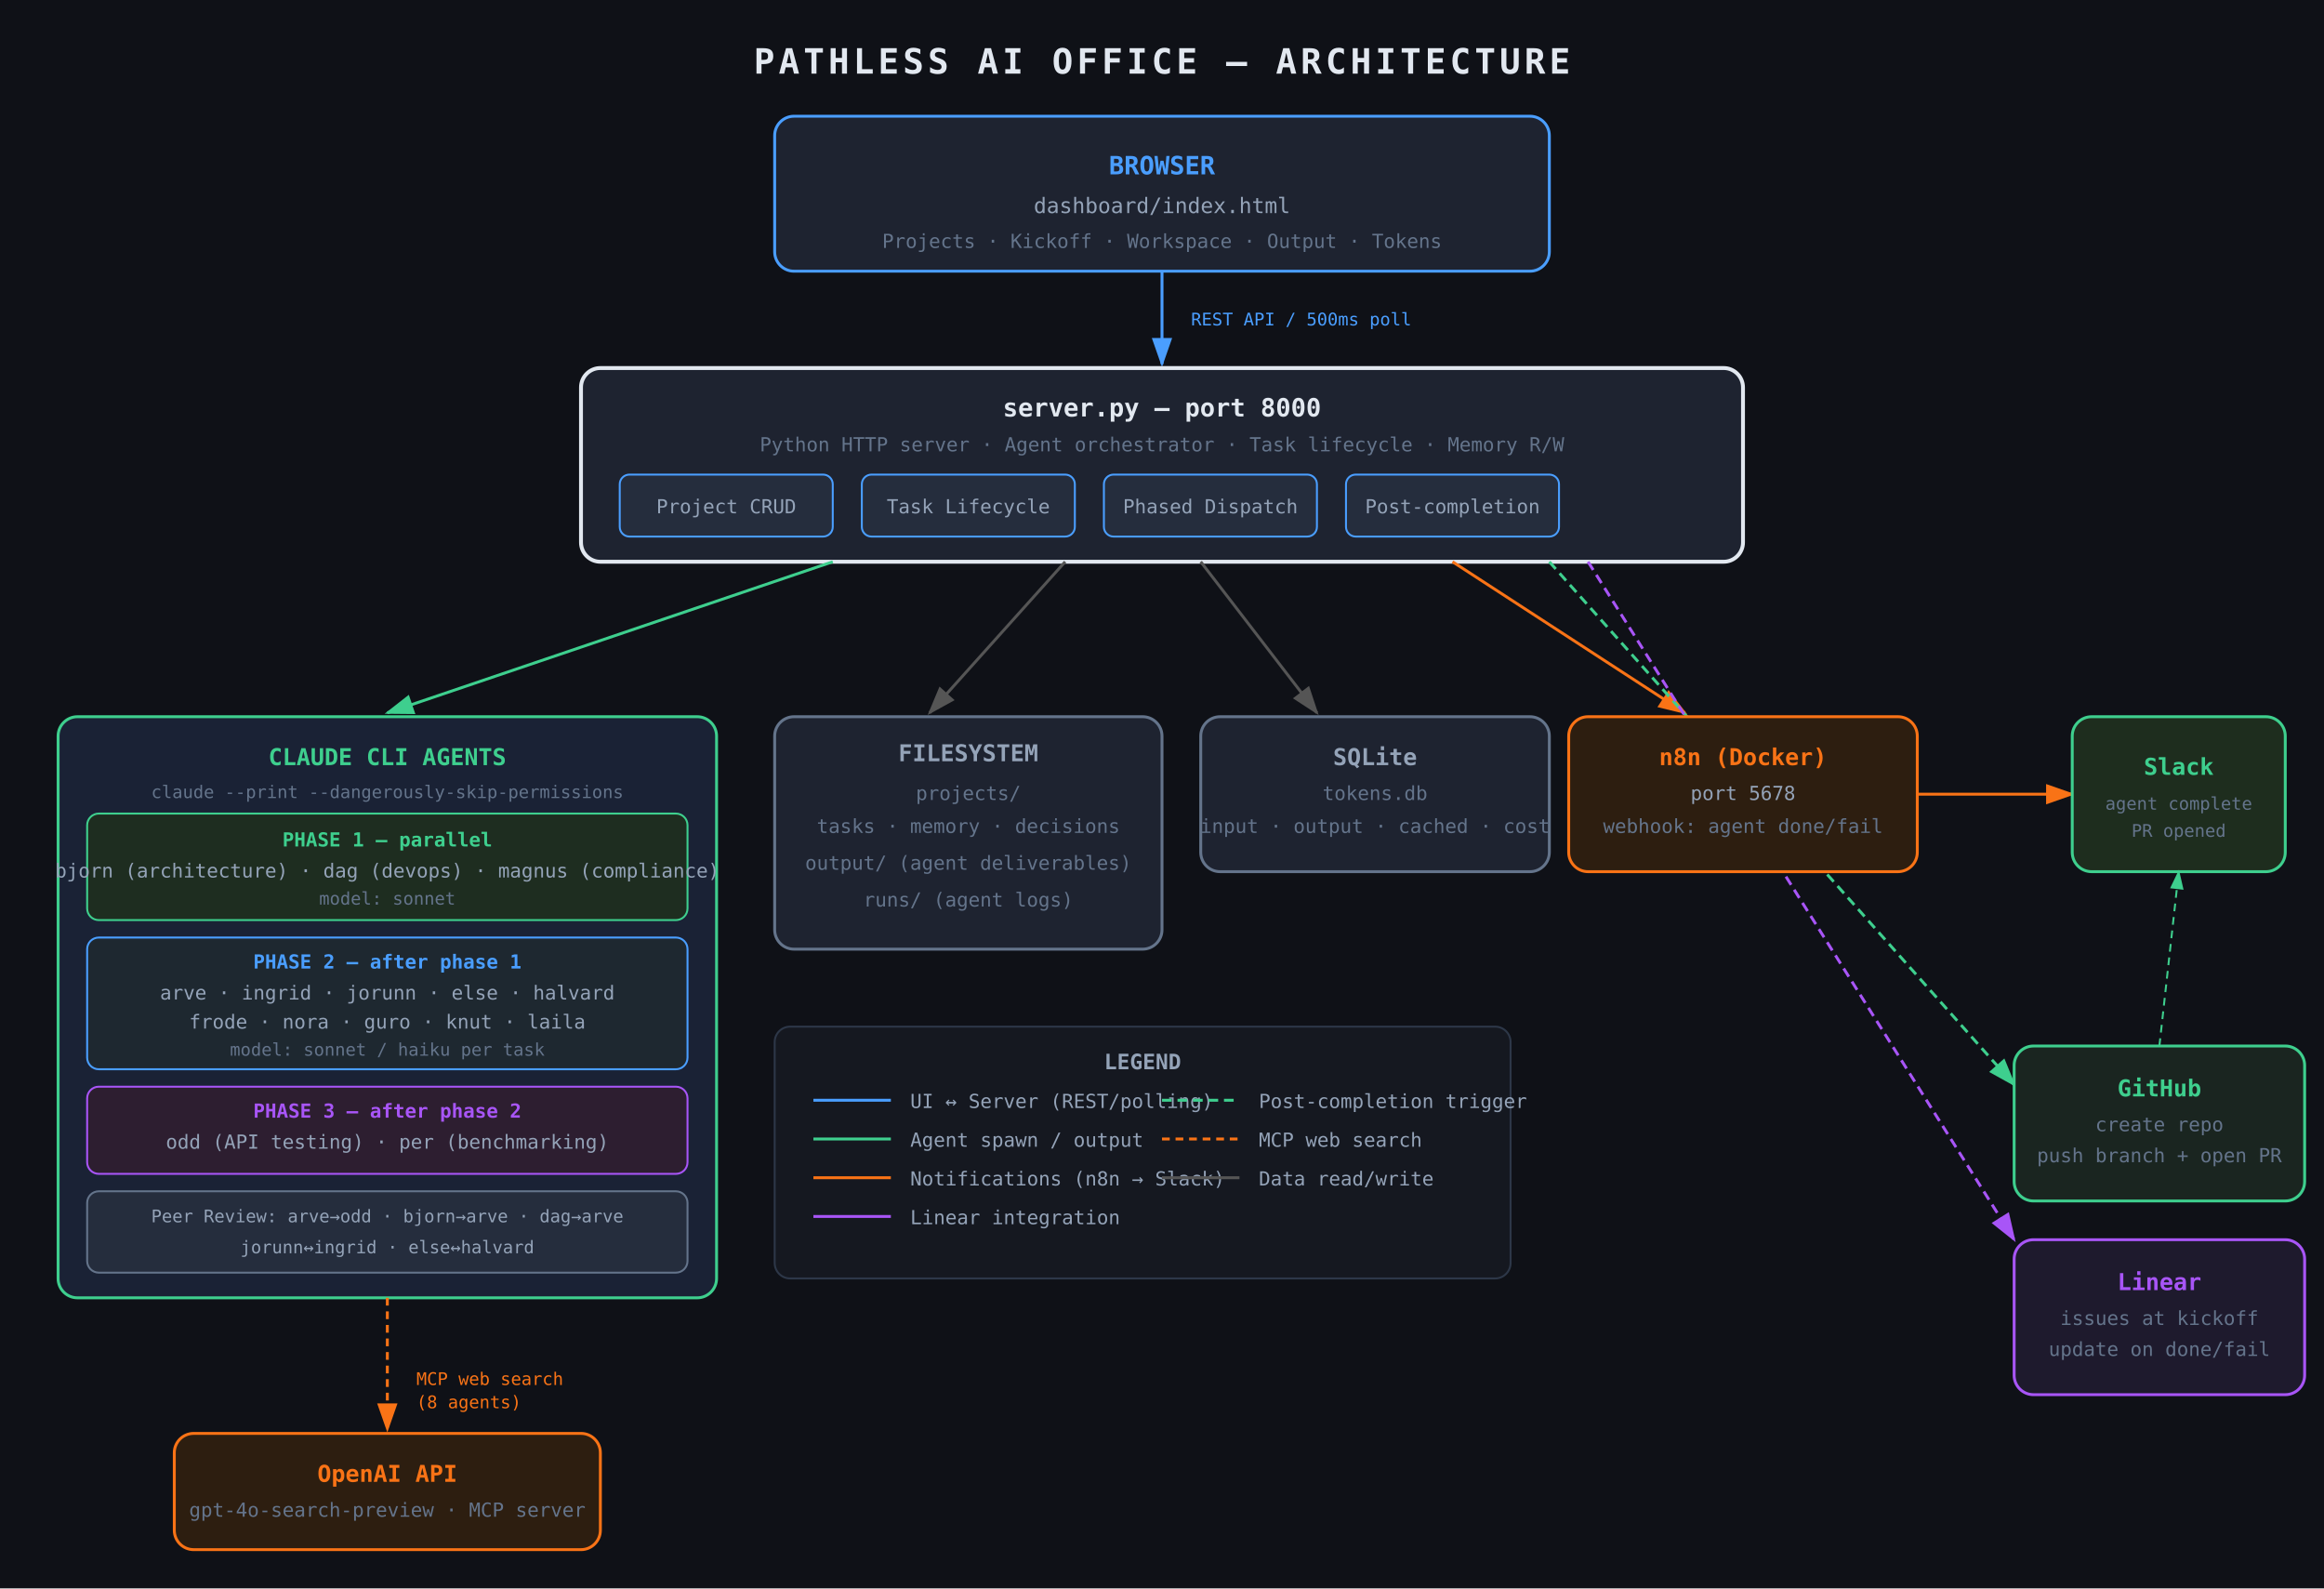
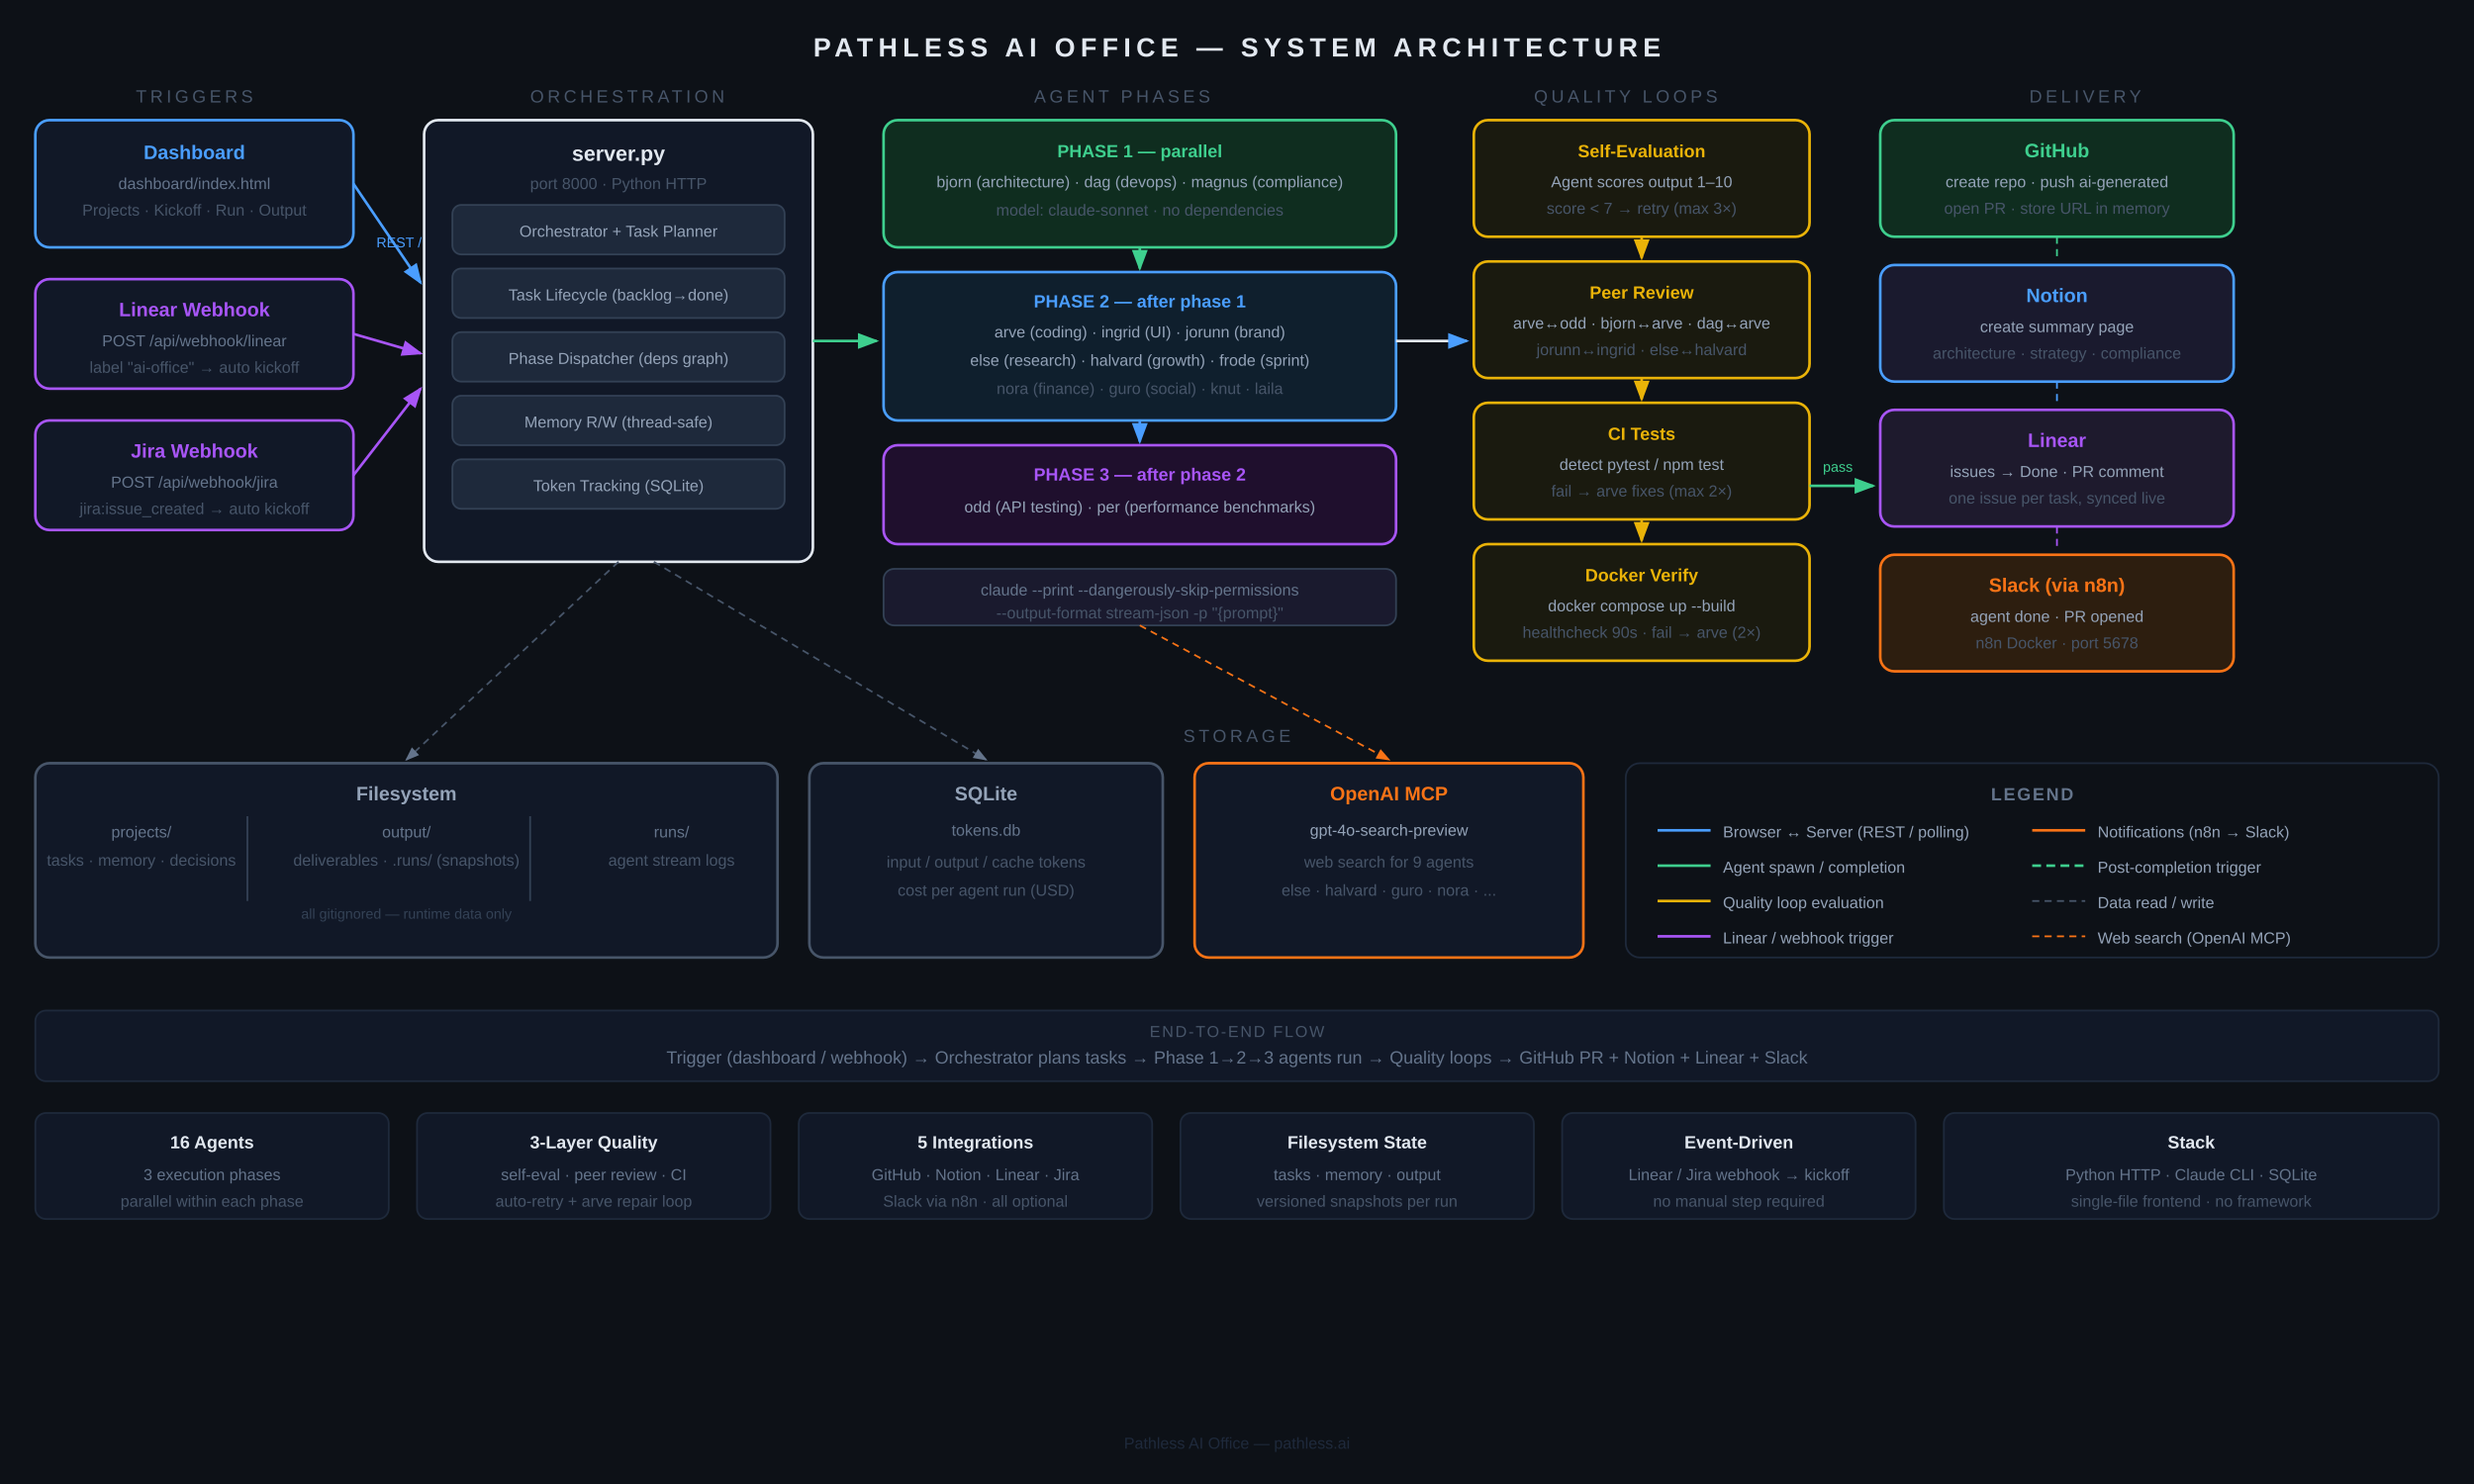
- <svg xmlns="http://www.w3.org/2000/svg" width="1200" height="820" viewBox="0 0 1200 820" font-family="'SF Mono', 'Fira Code', monospace">
+ <svg xmlns="http://www.w3.org/2000/svg" width="1400" height="840" viewBox="0 0 1400 840" font-family="'SF Pro Display', 'Helvetica Neue', Arial, sans-serif">
  <defs>
-     <marker id="arrow" markerWidth="10" markerHeight="7" refX="9" refY="3.5" orient="auto">
-       <polygon points="0 0, 10 3.5, 0 7" fill="#555" />
+     <marker id="arr" markerWidth="8" markerHeight="6" refX="7" refY="3" orient="auto">
+       <polygon points="0 0,8 3,0 6" fill="#4A9EFF" />
    </marker>
-     <marker id="arrow-blue" markerWidth="10" markerHeight="7" refX="9" refY="3.5" orient="auto">
-       <polygon points="0 0, 10 3.5, 0 7" fill="#4A9EFF" />
+     <marker id="arr-g" markerWidth="8" markerHeight="6" refX="7" refY="3" orient="auto">
+       <polygon points="0 0,8 3,0 6" fill="#3ECF8E" />
    </marker>
-     <marker id="arrow-green" markerWidth="10" markerHeight="7" refX="9" refY="3.5" orient="auto">
-       <polygon points="0 0, 10 3.5, 0 7" fill="#3ECF8E" />
+     <marker id="arr-o" markerWidth="8" markerHeight="6" refX="7" refY="3" orient="auto">
+       <polygon points="0 0,8 3,0 6" fill="#F97316" />
    </marker>
-     <marker id="arrow-orange" markerWidth="10" markerHeight="7" refX="9" refY="3.5" orient="auto">
-       <polygon points="0 0, 10 3.5, 0 7" fill="#F97316" />
+     <marker id="arr-p" markerWidth="8" markerHeight="6" refX="7" refY="3" orient="auto">
+       <polygon points="0 0,8 3,0 6" fill="#A855F7" />
    </marker>
-     <marker id="arrow-purple" markerWidth="10" markerHeight="7" refX="9" refY="3.5" orient="auto">
-       <polygon points="0 0, 10 3.5, 0 7" fill="#A855F7" />
+     <marker id="arr-y" markerWidth="8" markerHeight="6" refX="7" refY="3" orient="auto">
+       <polygon points="0 0,8 3,0 6" fill="#EAB308" />
+     </marker>
+     <marker id="arr-s" markerWidth="8" markerHeight="6" refX="7" refY="3" orient="auto">
+       <polygon points="0 0,8 3,0 6" fill="#64748B" />
    </marker>
  </defs>
-   <rect width="1200" height="820" fill="#0F1117" />
-   <text x="600" y="38" text-anchor="middle" font-size="18" font-weight="bold" fill="#E2E8F0" letter-spacing="2">PATHLESS AI OFFICE — ARCHITECTURE</text>
-   <rect x="400" y="60" width="400" height="80" rx="10" fill="#1E2330" stroke="#4A9EFF" stroke-width="1.5" />
-   <text x="600" y="90" text-anchor="middle" font-size="13" font-weight="bold" fill="#4A9EFF">BROWSER</text>
-   <text x="600" y="110" text-anchor="middle" font-size="11" fill="#94A3B8">dashboard/index.html</text>
-   <text x="600" y="128" text-anchor="middle" font-size="10" fill="#64748B">Projects · Kickoff · Workspace · Output · Tokens</text>
-   <line x1="600" y1="140" x2="600" y2="188" stroke="#4A9EFF" stroke-width="1.5" marker-end="url(#arrow-blue)" />
-   <text x="615" y="168" font-size="9" fill="#4A9EFF">REST API / 500ms poll</text>
-   <rect x="300" y="190" width="600" height="100" rx="10" fill="#1E2330" stroke="#E2E8F0" stroke-width="2" />
-   <text x="600" y="215" text-anchor="middle" font-size="13" font-weight="bold" fill="#E2E8F0">server.py — port 8000</text>
-   <text x="600" y="233" text-anchor="middle" font-size="10" fill="#64748B">Python HTTP server · Agent orchestrator · Task lifecycle · Memory R/W</text>
-   <rect x="320" y="245" width="110" height="32" rx="5" fill="#252D3D" stroke="#4A9EFF" stroke-width="1" />
-   <text x="375" y="265" text-anchor="middle" font-size="10" fill="#94A3B8">Project CRUD</text>
-   <rect x="445" y="245" width="110" height="32" rx="5" fill="#252D3D" stroke="#4A9EFF" stroke-width="1" />
-   <text x="500" y="265" text-anchor="middle" font-size="10" fill="#94A3B8">Task Lifecycle</text>
-   <rect x="570" y="245" width="110" height="32" rx="5" fill="#252D3D" stroke="#4A9EFF" stroke-width="1" />
-   <text x="625" y="265" text-anchor="middle" font-size="10" fill="#94A3B8">Phased Dispatch</text>
-   <rect x="695" y="245" width="110" height="32" rx="5" fill="#252D3D" stroke="#4A9EFF" stroke-width="1" />
-   <text x="750" y="265" text-anchor="middle" font-size="10" fill="#94A3B8">Post-completion</text>
-   <line x1="430" y1="290" x2="200" y2="368" stroke="#3ECF8E" stroke-width="1.5" marker-end="url(#arrow-green)" />
-   <line x1="550" y1="290" x2="480" y2="368" stroke="#555" stroke-width="1.5" marker-end="url(#arrow)" />
-   <line x1="620" y1="290" x2="680" y2="368" stroke="#555" stroke-width="1.5" marker-end="url(#arrow)" />
-   <line x1="750" y1="290" x2="870" y2="368" stroke="#F97316" stroke-width="1.5" marker-end="url(#arrow-orange)" />
-   <line x1="800" y1="290" x2="1040" y2="560" stroke="#3ECF8E" stroke-width="1.5" stroke-dasharray="5,3" marker-end="url(#arrow-green)" />
-   <line x1="820" y1="290" x2="1040" y2="640" stroke="#A855F7" stroke-width="1.5" stroke-dasharray="5,3" marker-end="url(#arrow-purple)" />
-   <rect x="30" y="370" width="340" height="300" rx="10" fill="#1A2235" stroke="#3ECF8E" stroke-width="1.5" />
-   <text x="200" y="395" text-anchor="middle" font-size="12" font-weight="bold" fill="#3ECF8E">CLAUDE CLI AGENTS</text>
-   <text x="200" y="412" text-anchor="middle" font-size="9" fill="#64748B">claude --print --dangerously-skip-permissions</text>
-   <rect x="45" y="420" width="310" height="55" rx="6" fill="#1E2D20" stroke="#3ECF8E" stroke-width="1" />
-   <text x="200" y="437" text-anchor="middle" font-size="10" font-weight="bold" fill="#3ECF8E">PHASE 1 — parallel</text>
-   <text x="200" y="453" text-anchor="middle" font-size="10" fill="#94A3B8">bjorn (architecture)  ·  dag (devops)  ·  magnus (compliance)</text>
-   <text x="200" y="467" text-anchor="middle" font-size="9" fill="#64748B">model: sonnet</text>
-   <rect x="45" y="484" width="310" height="68" rx="6" fill="#1E2830" stroke="#4A9EFF" stroke-width="1" />
-   <text x="200" y="500" text-anchor="middle" font-size="10" font-weight="bold" fill="#4A9EFF">PHASE 2 — after phase 1</text>
-   <text x="200" y="516" text-anchor="middle" font-size="10" fill="#94A3B8">arve · ingrid · jorunn · else · halvard</text>
-   <text x="200" y="531" text-anchor="middle" font-size="10" fill="#94A3B8">frode · nora · guro · knut · laila</text>
-   <text x="200" y="545" text-anchor="middle" font-size="9" fill="#64748B">model: sonnet / haiku per task</text>
-   <rect x="45" y="561" width="310" height="45" rx="6" fill="#2D1E30" stroke="#A855F7" stroke-width="1" />
-   <text x="200" y="577" text-anchor="middle" font-size="10" font-weight="bold" fill="#A855F7">PHASE 3 — after phase 2</text>
-   <text x="200" y="593" text-anchor="middle" font-size="10" fill="#94A3B8">odd (API testing)  ·  per (benchmarking)</text>
-   <rect x="45" y="615" width="310" height="42" rx="6" fill="#252D3D" stroke="#64748B" stroke-width="1" />
-   <text x="200" y="631" text-anchor="middle" font-size="9" fill="#94A3B8">Peer Review: arve→odd · bjorn→arve · dag→arve</text>
-   <text x="200" y="647" text-anchor="middle" font-size="9" fill="#94A3B8">jorunn↔ingrid · else↔halvard</text>
-   <line x1="200" y1="670" x2="200" y2="738" stroke="#F97316" stroke-width="1.5" stroke-dasharray="4,3" marker-end="url(#arrow-orange)" />
-   <text x="215" y="715" font-size="9" fill="#F97316">MCP web search</text>
-   <text x="215" y="727" font-size="9" fill="#F97316">(8 agents)</text>
-   <rect x="400" y="370" width="200" height="120" rx="10" fill="#1E2330" stroke="#64748B" stroke-width="1.5" />
-   <text x="500" y="393" text-anchor="middle" font-size="12" font-weight="bold" fill="#94A3B8">FILESYSTEM</text>
-   <text x="500" y="413" text-anchor="middle" font-size="10" fill="#64748B">projects/</text>
-   <text x="500" y="430" text-anchor="middle" font-size="10" fill="#64748B">  tasks · memory · decisions</text>
-   <text x="500" y="449" text-anchor="middle" font-size="10" fill="#64748B">output/  (agent deliverables)</text>
-   <text x="500" y="468" text-anchor="middle" font-size="10" fill="#64748B">runs/    (agent logs)</text>
-   <rect x="620" y="370" width="180" height="80" rx="10" fill="#1E2330" stroke="#64748B" stroke-width="1.5" />
-   <text x="710" y="395" text-anchor="middle" font-size="12" font-weight="bold" fill="#94A3B8">SQLite</text>
-   <text x="710" y="413" text-anchor="middle" font-size="10" fill="#64748B">tokens.db</text>
-   <text x="710" y="430" text-anchor="middle" font-size="10" fill="#64748B">input · output · cached · cost</text>
-   <rect x="810" y="370" width="180" height="80" rx="10" fill="#2D1E10" stroke="#F97316" stroke-width="1.5" />
-   <text x="900" y="395" text-anchor="middle" font-size="12" font-weight="bold" fill="#F97316">n8n (Docker)</text>
-   <text x="900" y="413" text-anchor="middle" font-size="10" fill="#94A3B8">port 5678</text>
-   <text x="900" y="430" text-anchor="middle" font-size="10" fill="#64748B">webhook: agent done/fail</text>
-   <line x1="990" y1="410" x2="1070" y2="410" stroke="#F97316" stroke-width="1.5" marker-end="url(#arrow-orange)" />
-   <rect x="1070" y="370" width="110" height="80" rx="10" fill="#1E2D1E" stroke="#3ECF8E" stroke-width="1.5" />
-   <text x="1125" y="400" text-anchor="middle" font-size="12" font-weight="bold" fill="#3ECF8E">Slack</text>
-   <text x="1125" y="418" text-anchor="middle" font-size="9" fill="#64748B">agent complete</text>
-   <text x="1125" y="432" text-anchor="middle" font-size="9" fill="#64748B">PR opened</text>
-   <rect x="90" y="740" width="220" height="60" rx="10" fill="#2D1E10" stroke="#F97316" stroke-width="1.5" />
-   <text x="200" y="765" text-anchor="middle" font-size="12" font-weight="bold" fill="#F97316">OpenAI API</text>
-   <text x="200" y="783" text-anchor="middle" font-size="10" fill="#64748B">gpt-4o-search-preview · MCP server</text>
-   <rect x="1040" y="540" width="150" height="80" rx="10" fill="#1A2520" stroke="#3ECF8E" stroke-width="1.5" />
-   <text x="1115" y="566" text-anchor="middle" font-size="12" font-weight="bold" fill="#3ECF8E">GitHub</text>
-   <text x="1115" y="584" text-anchor="middle" font-size="10" fill="#64748B">create repo</text>
-   <text x="1115" y="600" text-anchor="middle" font-size="10" fill="#64748B">push branch + open PR</text>
-   <rect x="1040" y="640" width="150" height="80" rx="10" fill="#1E1A2D" stroke="#A855F7" stroke-width="1.5" />
-   <text x="1115" y="666" text-anchor="middle" font-size="12" font-weight="bold" fill="#A855F7">Linear</text>
-   <text x="1115" y="684" text-anchor="middle" font-size="10" fill="#64748B">issues at kickoff</text>
-   <text x="1115" y="700" text-anchor="middle" font-size="10" fill="#64748B">update on done/fail</text>
-   <line x1="1115" y1="540" x2="1125" y2="450" stroke="#3ECF8E" stroke-width="1" stroke-dasharray="4,3" marker-end="url(#arrow-green)" />
-   <rect x="400" y="530" width="380" height="130" rx="8" fill="#151820" stroke="#2D3748" stroke-width="1" />
-   <text x="590" y="552" text-anchor="middle" font-size="11" font-weight="bold" fill="#94A3B8">LEGEND</text>
-   <line x1="420" y1="568" x2="460" y2="568" stroke="#4A9EFF" stroke-width="1.5" />
-   <text x="470" y="572" font-size="10" fill="#94A3B8">UI ↔ Server (REST/polling)</text>
-   <line x1="420" y1="588" x2="460" y2="588" stroke="#3ECF8E" stroke-width="1.5" />
-   <text x="470" y="592" font-size="10" fill="#94A3B8">Agent spawn / output</text>
-   <line x1="420" y1="608" x2="460" y2="608" stroke="#F97316" stroke-width="1.5" />
-   <text x="470" y="612" font-size="10" fill="#94A3B8">Notifications (n8n → Slack)</text>
-   <line x1="420" y1="628" x2="460" y2="628" stroke="#A855F7" stroke-width="1.5" />
-   <text x="470" y="632" font-size="10" fill="#94A3B8">Linear integration</text>
-   <line x1="600" y1="568" x2="640" y2="568" stroke="#3ECF8E" stroke-width="1.5" stroke-dasharray="5,3" />
-   <text x="650" y="572" font-size="10" fill="#94A3B8">Post-completion trigger</text>
-   <line x1="600" y1="588" x2="640" y2="588" stroke="#F97316" stroke-width="1.5" stroke-dasharray="4,3" />
-   <text x="650" y="592" font-size="10" fill="#94A3B8">MCP web search</text>
-   <line x1="600" y1="608" x2="640" y2="608" stroke="#555" stroke-width="1.5" />
-   <text x="650" y="612" font-size="10" fill="#94A3B8">Data read/write</text>
+   <rect width="1400" height="840" fill="#0D1117" />
+   <text x="700" y="32" text-anchor="middle" font-size="15" font-weight="600" fill="#E2E8F0" letter-spacing="3">PATHLESS AI OFFICE — SYSTEM ARCHITECTURE</text>
+   <text x="110" y="58" text-anchor="middle" font-size="10" fill="#475569" letter-spacing="2">TRIGGERS</text>
+   <text x="355" y="58" text-anchor="middle" font-size="10" fill="#475569" letter-spacing="2">ORCHESTRATION</text>
+   <text x="635" y="58" text-anchor="middle" font-size="10" fill="#475569" letter-spacing="2">AGENT PHASES</text>
+   <text x="920" y="58" text-anchor="middle" font-size="10" fill="#475569" letter-spacing="2">QUALITY LOOPS</text>
+   <text x="1180" y="58" text-anchor="middle" font-size="10" fill="#475569" letter-spacing="2">DELIVERY</text>
+   <rect x="20" y="68" width="180" height="72" rx="8" fill="#111827" stroke="#4A9EFF" stroke-width="1.5" />
+   <text x="110" y="90" text-anchor="middle" font-size="11" font-weight="600" fill="#4A9EFF">Dashboard</text>
+   <text x="110" y="107" text-anchor="middle" font-size="9" fill="#64748B">dashboard/index.html</text>
+   <text x="110" y="122" text-anchor="middle" font-size="9" fill="#475569">Projects · Kickoff · Run · Output</text>
+   <rect x="20" y="158" width="180" height="62" rx="8" fill="#111827" stroke="#A855F7" stroke-width="1.5" />
+   <text x="110" y="179" text-anchor="middle" font-size="11" font-weight="600" fill="#A855F7">Linear Webhook</text>
+   <text x="110" y="196" text-anchor="middle" font-size="9" fill="#64748B">POST /api/webhook/linear</text>
+   <text x="110" y="211" text-anchor="middle" font-size="9" fill="#475569">label "ai-office" → auto kickoff</text>
+   <rect x="20" y="238" width="180" height="62" rx="8" fill="#111827" stroke="#A855F7" stroke-width="1.5" />
+   <text x="110" y="259" text-anchor="middle" font-size="11" font-weight="600" fill="#A855F7">Jira Webhook</text>
+   <text x="110" y="276" text-anchor="middle" font-size="9" fill="#64748B">POST /api/webhook/jira</text>
+   <text x="110" y="291" text-anchor="middle" font-size="9" fill="#475569">jira:issue_created → auto kickoff</text>
+   <line x1="200" y1="104" x2="238" y2="160" stroke="#4A9EFF" stroke-width="1.5" marker-end="url(#arr)" />
+   <line x1="200" y1="189" x2="238" y2="200" stroke="#A855F7" stroke-width="1.5" marker-end="url(#arr-p)" />
+   <line x1="200" y1="269" x2="238" y2="220" stroke="#A855F7" stroke-width="1.5" marker-end="url(#arr-p)" />
+   <text x="213" y="140" font-size="8" fill="#4A9EFF">REST / poll</text>
+   <rect x="240" y="68" width="220" height="250" rx="8" fill="#111827" stroke="#E2E8F0" stroke-width="1.5" />
+   <text x="350" y="91" text-anchor="middle" font-size="12" font-weight="600" fill="#E2E8F0">server.py</text>
+   <text x="350" y="107" text-anchor="middle" font-size="9" fill="#475569">port 8000 · Python HTTP</text>
+   <rect x="256" y="116" width="188" height="28" rx="5" fill="#1E293B" stroke="#334155" stroke-width="1" />
+   <text x="350" y="134" text-anchor="middle" font-size="9" fill="#94A3B8">Orchestrator + Task Planner</text>
+   <rect x="256" y="152" width="188" height="28" rx="5" fill="#1E293B" stroke="#334155" stroke-width="1" />
+   <text x="350" y="170" text-anchor="middle" font-size="9" fill="#94A3B8">Task Lifecycle (backlog→done)</text>
+   <rect x="256" y="188" width="188" height="28" rx="5" fill="#1E293B" stroke="#334155" stroke-width="1" />
+   <text x="350" y="206" text-anchor="middle" font-size="9" fill="#94A3B8">Phase Dispatcher (deps graph)</text>
+   <rect x="256" y="224" width="188" height="28" rx="5" fill="#1E293B" stroke="#334155" stroke-width="1" />
+   <text x="350" y="242" text-anchor="middle" font-size="9" fill="#94A3B8">Memory R/W (thread-safe)</text>
+   <rect x="256" y="260" width="188" height="28" rx="5" fill="#1E293B" stroke="#334155" stroke-width="1" />
+   <text x="350" y="278" text-anchor="middle" font-size="9" fill="#94A3B8">Token Tracking (SQLite)</text>
+   <line x1="460" y1="193" x2="496" y2="193" stroke="#3ECF8E" stroke-width="1.5" marker-end="url(#arr-g)" />
+   <rect x="500" y="68" width="290" height="72" rx="8" fill="#0F2D1F" stroke="#3ECF8E" stroke-width="1.5" />
+   <text x="645" y="89" text-anchor="middle" font-size="10" font-weight="600" fill="#3ECF8E">PHASE 1 — parallel</text>
+   <text x="645" y="106" text-anchor="middle" font-size="9" fill="#94A3B8">bjorn (architecture)  ·  dag (devops)  ·  magnus (compliance)</text>
+   <text x="645" y="122" text-anchor="middle" font-size="9" fill="#475569">model: claude-sonnet  ·  no dependencies</text>
+   <rect x="500" y="154" width="290" height="84" rx="8" fill="#0F1F2D" stroke="#4A9EFF" stroke-width="1.5" />
+   <text x="645" y="174" text-anchor="middle" font-size="10" font-weight="600" fill="#4A9EFF">PHASE 2 — after phase 1</text>
+   <text x="645" y="191" text-anchor="middle" font-size="9" fill="#94A3B8">arve (coding)  ·  ingrid (UI)  ·  jorunn (brand)</text>
+   <text x="645" y="207" text-anchor="middle" font-size="9" fill="#94A3B8">else (research)  ·  halvard (growth)  ·  frode (sprint)</text>
+   <text x="645" y="223" text-anchor="middle" font-size="9" fill="#475569">nora (finance)  ·  guro (social)  ·  knut  ·  laila</text>
+   <rect x="500" y="252" width="290" height="56" rx="8" fill="#1F0F2D" stroke="#A855F7" stroke-width="1.5" />
+   <text x="645" y="272" text-anchor="middle" font-size="10" font-weight="600" fill="#A855F7">PHASE 3 — after phase 2</text>
+   <text x="645" y="290" text-anchor="middle" font-size="9" fill="#94A3B8">odd (API testing)  ·  per (performance benchmarks)</text>
+   <line x1="645" y1="140" x2="645" y2="152" stroke="#3ECF8E" stroke-width="1.5" marker-end="url(#arr-g)" />
+   <line x1="645" y1="238" x2="645" y2="250" stroke="#4A9EFF" stroke-width="1.5" marker-end="url(#arr)" />
+   <line x1="790" y1="193" x2="830" y2="193" stroke="#E2E8F0" stroke-width="1.5" marker-end="url(#arr)" />
+   <rect x="500" y="322" width="290" height="32" rx="6" fill="#1A1A2E" stroke="#334155" stroke-width="1" />
+   <text x="645" y="337" text-anchor="middle" font-size="9" fill="#64748B">claude --print --dangerously-skip-permissions</text>
+   <text x="645" y="350" text-anchor="middle" font-size="9" fill="#475569">--output-format stream-json  -p "{prompt}"</text>
+   <rect x="834" y="68" width="190" height="66" rx="8" fill="#1A1A0F" stroke="#EAB308" stroke-width="1.5" />
+   <text x="929" y="89" text-anchor="middle" font-size="10" font-weight="600" fill="#EAB308">Self-Evaluation</text>
+   <text x="929" y="106" text-anchor="middle" font-size="9" fill="#94A3B8">Agent scores output 1–10</text>
+   <text x="929" y="121" text-anchor="middle" font-size="9" fill="#475569">score &lt; 7 → retry (max 3×)</text>
+   <rect x="834" y="148" width="190" height="66" rx="8" fill="#1A1A0F" stroke="#EAB308" stroke-width="1.5" />
+   <text x="929" y="169" text-anchor="middle" font-size="10" font-weight="600" fill="#EAB308">Peer Review</text>
+   <text x="929" y="186" text-anchor="middle" font-size="9" fill="#94A3B8">arve↔odd · bjorn↔arve · dag↔arve</text>
+   <text x="929" y="201" text-anchor="middle" font-size="9" fill="#475569">jorunn↔ingrid · else↔halvard</text>
+   <rect x="834" y="228" width="190" height="66" rx="8" fill="#1A1A0F" stroke="#EAB308" stroke-width="1.5" />
+   <text x="929" y="249" text-anchor="middle" font-size="10" font-weight="600" fill="#EAB308">CI Tests</text>
+   <text x="929" y="266" text-anchor="middle" font-size="9" fill="#94A3B8">detect pytest / npm test</text>
+   <text x="929" y="281" text-anchor="middle" font-size="9" fill="#475569">fail → arve fixes (max 2×)</text>
+   <rect x="834" y="308" width="190" height="66" rx="8" fill="#1A1A0F" stroke="#EAB308" stroke-width="1.5" />
+   <text x="929" y="329" text-anchor="middle" font-size="10" font-weight="600" fill="#EAB308">Docker Verify</text>
+   <text x="929" y="346" text-anchor="middle" font-size="9" fill="#94A3B8">docker compose up --build</text>
+   <text x="929" y="361" text-anchor="middle" font-size="9" fill="#475569">healthcheck 90s · fail → arve (2×)</text>
+   <line x1="929" y1="134" x2="929" y2="146" stroke="#EAB308" stroke-width="1.5" marker-end="url(#arr-y)" />
+   <line x1="929" y1="214" x2="929" y2="226" stroke="#EAB308" stroke-width="1.5" marker-end="url(#arr-y)" />
+   <line x1="929" y1="294" x2="929" y2="306" stroke="#EAB308" stroke-width="1.5" marker-end="url(#arr-y)" />
+   <line x1="1024" y1="275" x2="1060" y2="275" stroke="#3ECF8E" stroke-width="1.5" marker-end="url(#arr-g)" />
+   <text x="1040" y="267" text-anchor="middle" font-size="8" fill="#3ECF8E">pass</text>
+   <rect x="1064" y="68" width="200" height="66" rx="8" fill="#0F2D1F" stroke="#3ECF8E" stroke-width="1.5" />
+   <text x="1164" y="89" text-anchor="middle" font-size="11" font-weight="600" fill="#3ECF8E">GitHub</text>
+   <text x="1164" y="106" text-anchor="middle" font-size="9" fill="#94A3B8">create repo  ·  push ai-generated</text>
+   <text x="1164" y="121" text-anchor="middle" font-size="9" fill="#475569">open PR  ·  store URL in memory</text>
+   <rect x="1064" y="150" width="200" height="66" rx="8" fill="#1A1A2E" stroke="#4A9EFF" stroke-width="1.5" />
+   <text x="1164" y="171" text-anchor="middle" font-size="11" font-weight="600" fill="#4A9EFF">Notion</text>
+   <text x="1164" y="188" text-anchor="middle" font-size="9" fill="#94A3B8">create summary page</text>
+   <text x="1164" y="203" text-anchor="middle" font-size="9" fill="#475569">architecture · strategy · compliance</text>
+   <rect x="1064" y="232" width="200" height="66" rx="8" fill="#1E1A2D" stroke="#A855F7" stroke-width="1.5" />
+   <text x="1164" y="253" text-anchor="middle" font-size="11" font-weight="600" fill="#A855F7">Linear</text>
+   <text x="1164" y="270" text-anchor="middle" font-size="9" fill="#94A3B8">issues → Done  ·  PR comment</text>
+   <text x="1164" y="285" text-anchor="middle" font-size="9" fill="#475569">one issue per task, synced live</text>
+   <rect x="1064" y="314" width="200" height="66" rx="8" fill="#2D1E0F" stroke="#F97316" stroke-width="1.5" />
+   <text x="1164" y="335" text-anchor="middle" font-size="11" font-weight="600" fill="#F97316">Slack (via n8n)</text>
+   <text x="1164" y="352" text-anchor="middle" font-size="9" fill="#94A3B8">agent done · PR opened</text>
+   <text x="1164" y="367" text-anchor="middle" font-size="9" fill="#475569">n8n Docker · port 5678</text>
+   <line x1="1164" y1="134" x2="1164" y2="148" stroke="#3ECF8E" stroke-width="1" stroke-dasharray="4,3" />
+   <line x1="1164" y1="216" x2="1164" y2="230" stroke="#4A9EFF" stroke-width="1" stroke-dasharray="4,3" />
+   <line x1="1164" y1="298" x2="1164" y2="312" stroke="#A855F7" stroke-width="1" stroke-dasharray="4,3" />
+   <text x="700" y="420" text-anchor="middle" font-size="10" fill="#475569" letter-spacing="2">STORAGE</text>
+   <rect x="20" y="432" width="420" height="110" rx="8" fill="#111827" stroke="#475569" stroke-width="1.5" />
+   <text x="230" y="453" text-anchor="middle" font-size="11" font-weight="600" fill="#94A3B8">Filesystem</text>
+   <text x="80" y="474" text-anchor="middle" font-size="9" fill="#64748B">projects/</text>
+   <text x="80" y="490" text-anchor="middle" font-size="9" fill="#475569">tasks · memory · decisions</text>
+   <text x="230" y="474" text-anchor="middle" font-size="9" fill="#64748B">output/</text>
+   <text x="230" y="490" text-anchor="middle" font-size="9" fill="#475569">deliverables · .runs/ (snapshots)</text>
+   <text x="380" y="474" text-anchor="middle" font-size="9" fill="#64748B">runs/</text>
+   <text x="380" y="490" text-anchor="middle" font-size="9" fill="#475569">agent stream logs</text>
+   <line x1="140" y1="462" x2="140" y2="510" stroke="#334155" stroke-width="1" />
+   <line x1="300" y1="462" x2="300" y2="510" stroke="#334155" stroke-width="1" />
+   <text x="230" y="520" text-anchor="middle" font-size="8" fill="#334155">all gitignored — runtime data only</text>
+   <rect x="458" y="432" width="200" height="110" rx="8" fill="#111827" stroke="#475569" stroke-width="1.5" />
+   <text x="558" y="453" text-anchor="middle" font-size="11" font-weight="600" fill="#94A3B8">SQLite</text>
+   <text x="558" y="473" text-anchor="middle" font-size="9" fill="#64748B">tokens.db</text>
+   <text x="558" y="491" text-anchor="middle" font-size="9" fill="#475569">input / output / cache tokens</text>
+   <text x="558" y="507" text-anchor="middle" font-size="9" fill="#475569">cost per agent run (USD)</text>
+   <rect x="676" y="432" width="220" height="110" rx="8" fill="#111827" stroke="#F97316" stroke-width="1.5" />
+   <text x="786" y="453" text-anchor="middle" font-size="11" font-weight="600" fill="#F97316">OpenAI MCP</text>
+   <text x="786" y="473" text-anchor="middle" font-size="9" fill="#94A3B8">gpt-4o-search-preview</text>
+   <text x="786" y="491" text-anchor="middle" font-size="9" fill="#475569">web search for 9 agents</text>
+   <text x="786" y="507" text-anchor="middle" font-size="9" fill="#475569">else · halvard · guro · nora · ...</text>
+   <line x1="350" y1="318" x2="230" y2="430" stroke="#475569" stroke-width="1" stroke-dasharray="4,3" marker-end="url(#arr-s)" />
+   <line x1="370" y1="318" x2="558" y2="430" stroke="#475569" stroke-width="1" stroke-dasharray="4,3" marker-end="url(#arr-s)" />
+   <line x1="645" y1="354" x2="786" y2="430" stroke="#F97316" stroke-width="1" stroke-dasharray="4,3" marker-end="url(#arr-o)" />
+   <rect x="920" y="432" width="460" height="110" rx="8" fill="#0D1117" stroke="#1E293B" stroke-width="1" />
+   <text x="1150" y="453" text-anchor="middle" font-size="10" font-weight="600" fill="#64748B" letter-spacing="1">LEGEND</text>
+   <line x1="938" y1="470" x2="968" y2="470" stroke="#4A9EFF" stroke-width="1.5" />
+   <text x="975" y="474" font-size="9" fill="#94A3B8">Browser ↔ Server (REST / polling)</text>
+   <line x1="938" y1="490" x2="968" y2="490" stroke="#3ECF8E" stroke-width="1.5" />
+   <text x="975" y="494" font-size="9" fill="#94A3B8">Agent spawn / completion</text>
+   <line x1="938" y1="510" x2="968" y2="510" stroke="#EAB308" stroke-width="1.5" />
+   <text x="975" y="514" font-size="9" fill="#94A3B8">Quality loop evaluation</text>
+   <line x1="938" y1="530" x2="968" y2="530" stroke="#A855F7" stroke-width="1.5" />
+   <text x="975" y="534" font-size="9" fill="#94A3B8">Linear / webhook trigger</text>
+   <line x1="1150" y1="470" x2="1180" y2="470" stroke="#F97316" stroke-width="1.5" />
+   <text x="1187" y="474" font-size="9" fill="#94A3B8">Notifications (n8n → Slack)</text>
+   <line x1="1150" y1="490" x2="1180" y2="490" stroke="#3ECF8E" stroke-width="1.5" stroke-dasharray="5,3" />
+   <text x="1187" y="494" font-size="9" fill="#94A3B8">Post-completion trigger</text>
+   <line x1="1150" y1="510" x2="1180" y2="510" stroke="#475569" stroke-width="1" stroke-dasharray="4,3" />
+   <text x="1187" y="514" font-size="9" fill="#94A3B8">Data read / write</text>
+   <line x1="1150" y1="530" x2="1180" y2="530" stroke="#F97316" stroke-width="1" stroke-dasharray="4,3" />
+   <text x="1187" y="534" font-size="9" fill="#94A3B8">Web search (OpenAI MCP)</text>
+   <rect x="20" y="572" width="1360" height="40" rx="6" fill="#111827" stroke="#1E293B" stroke-width="1" />
+   <text x="700" y="587" text-anchor="middle" font-size="9" fill="#475569" letter-spacing="1">END-TO-END FLOW</text>
+   <text x="700" y="602" text-anchor="middle" font-size="10" fill="#64748B">
+     Trigger (dashboard / webhook)  →  Orchestrator plans tasks  →  Phase 1→2→3 agents run  →  Quality loops  →  GitHub PR + Notion + Linear + Slack
+   </text>
+   <rect x="20" y="630" width="200" height="60" rx="6" fill="#111827" stroke="#1E293B" stroke-width="1" />
+   <text x="120" y="650" text-anchor="middle" font-size="10" font-weight="600" fill="#E2E8F0">16 Agents</text>
+   <text x="120" y="668" text-anchor="middle" font-size="9" fill="#64748B">3 execution phases</text>
+   <text x="120" y="683" text-anchor="middle" font-size="9" fill="#475569">parallel within each phase</text>
+   <rect x="236" y="630" width="200" height="60" rx="6" fill="#111827" stroke="#1E293B" stroke-width="1" />
+   <text x="336" y="650" text-anchor="middle" font-size="10" font-weight="600" fill="#E2E8F0">3-Layer Quality</text>
+   <text x="336" y="668" text-anchor="middle" font-size="9" fill="#64748B">self-eval · peer review · CI</text>
+   <text x="336" y="683" text-anchor="middle" font-size="9" fill="#475569">auto-retry + arve repair loop</text>
+   <rect x="452" y="630" width="200" height="60" rx="6" fill="#111827" stroke="#1E293B" stroke-width="1" />
+   <text x="552" y="650" text-anchor="middle" font-size="10" font-weight="600" fill="#E2E8F0">5 Integrations</text>
+   <text x="552" y="668" text-anchor="middle" font-size="9" fill="#64748B">GitHub · Notion · Linear · Jira</text>
+   <text x="552" y="683" text-anchor="middle" font-size="9" fill="#475569">Slack via n8n · all optional</text>
+   <rect x="668" y="630" width="200" height="60" rx="6" fill="#111827" stroke="#1E293B" stroke-width="1" />
+   <text x="768" y="650" text-anchor="middle" font-size="10" font-weight="600" fill="#E2E8F0">Filesystem State</text>
+   <text x="768" y="668" text-anchor="middle" font-size="9" fill="#64748B">tasks · memory · output</text>
+   <text x="768" y="683" text-anchor="middle" font-size="9" fill="#475569">versioned snapshots per run</text>
+   <rect x="884" y="630" width="200" height="60" rx="6" fill="#111827" stroke="#1E293B" stroke-width="1" />
+   <text x="984" y="650" text-anchor="middle" font-size="10" font-weight="600" fill="#E2E8F0">Event-Driven</text>
+   <text x="984" y="668" text-anchor="middle" font-size="9" fill="#64748B">Linear / Jira webhook → kickoff</text>
+   <text x="984" y="683" text-anchor="middle" font-size="9" fill="#475569">no manual step required</text>
+   <rect x="1100" y="630" width="280" height="60" rx="6" fill="#111827" stroke="#1E293B" stroke-width="1" />
+   <text x="1240" y="650" text-anchor="middle" font-size="10" font-weight="600" fill="#E2E8F0">Stack</text>
+   <text x="1240" y="668" text-anchor="middle" font-size="9" fill="#64748B">Python HTTP · Claude CLI · SQLite</text>
+   <text x="1240" y="683" text-anchor="middle" font-size="9" fill="#475569">single-file frontend · no framework</text>
+   <text x="700" y="820" text-anchor="middle" font-size="9" fill="#1E293B">Pathless AI Office — pathless.ai</text>
</svg>
